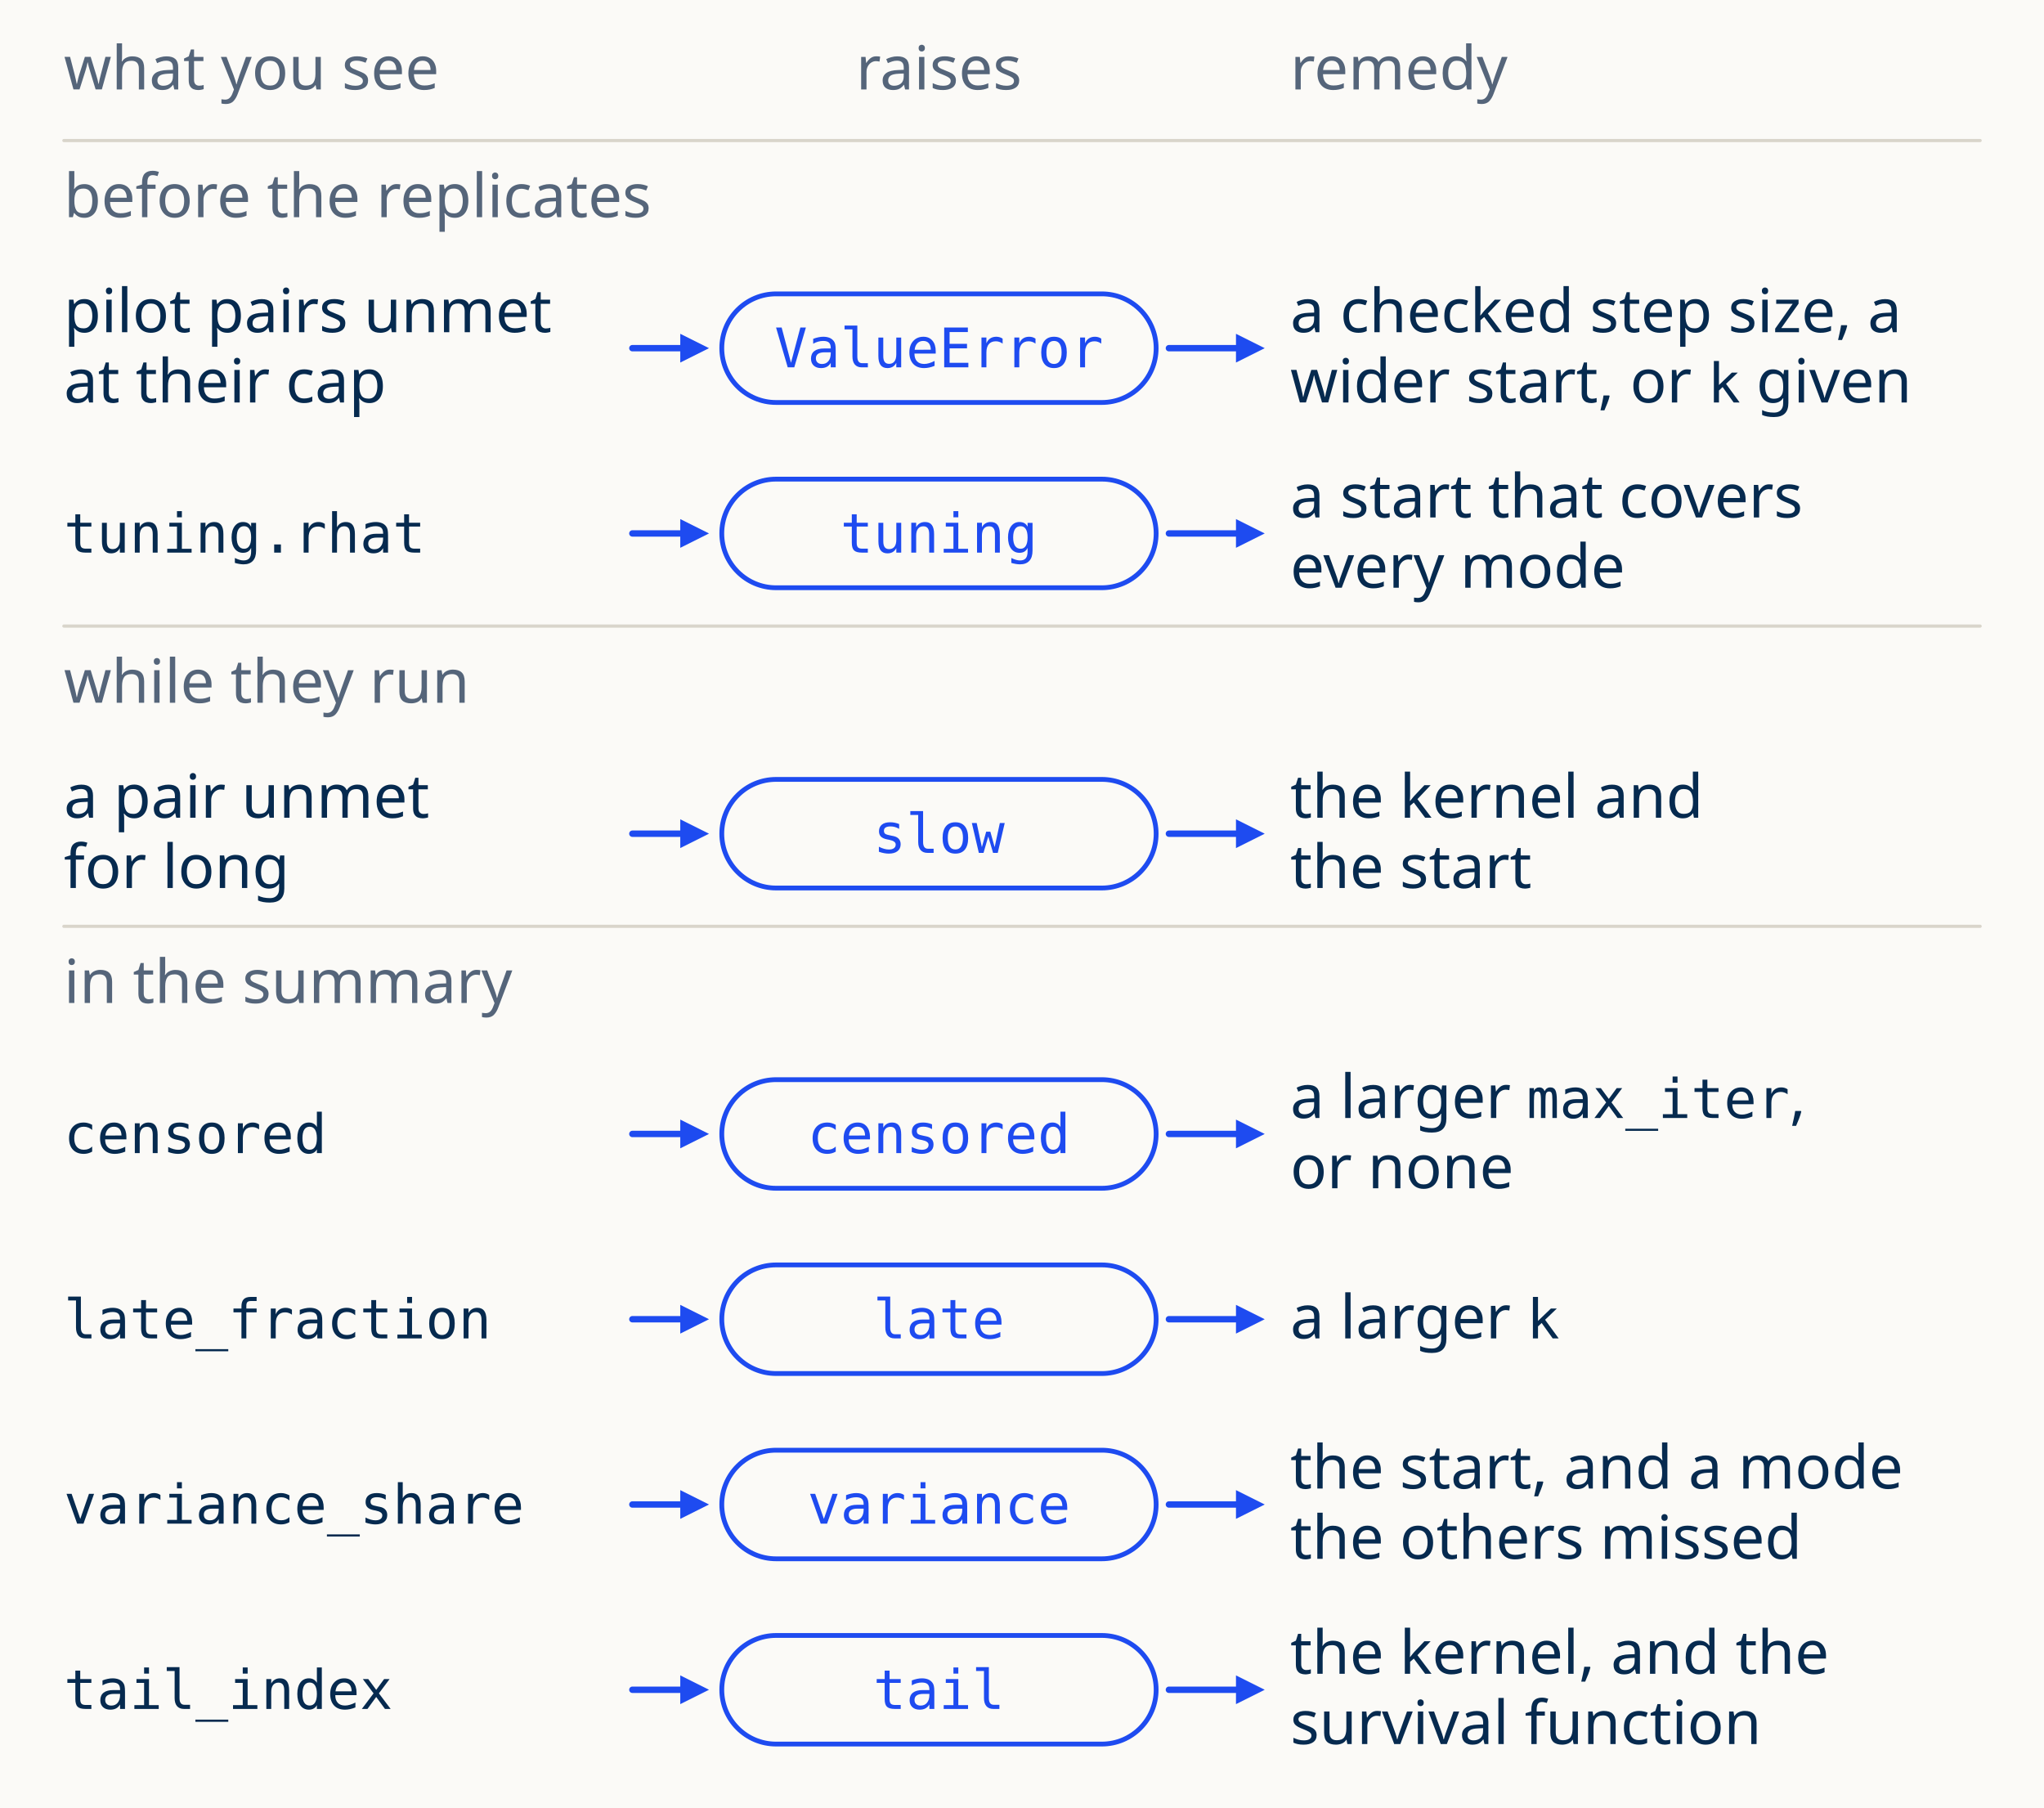
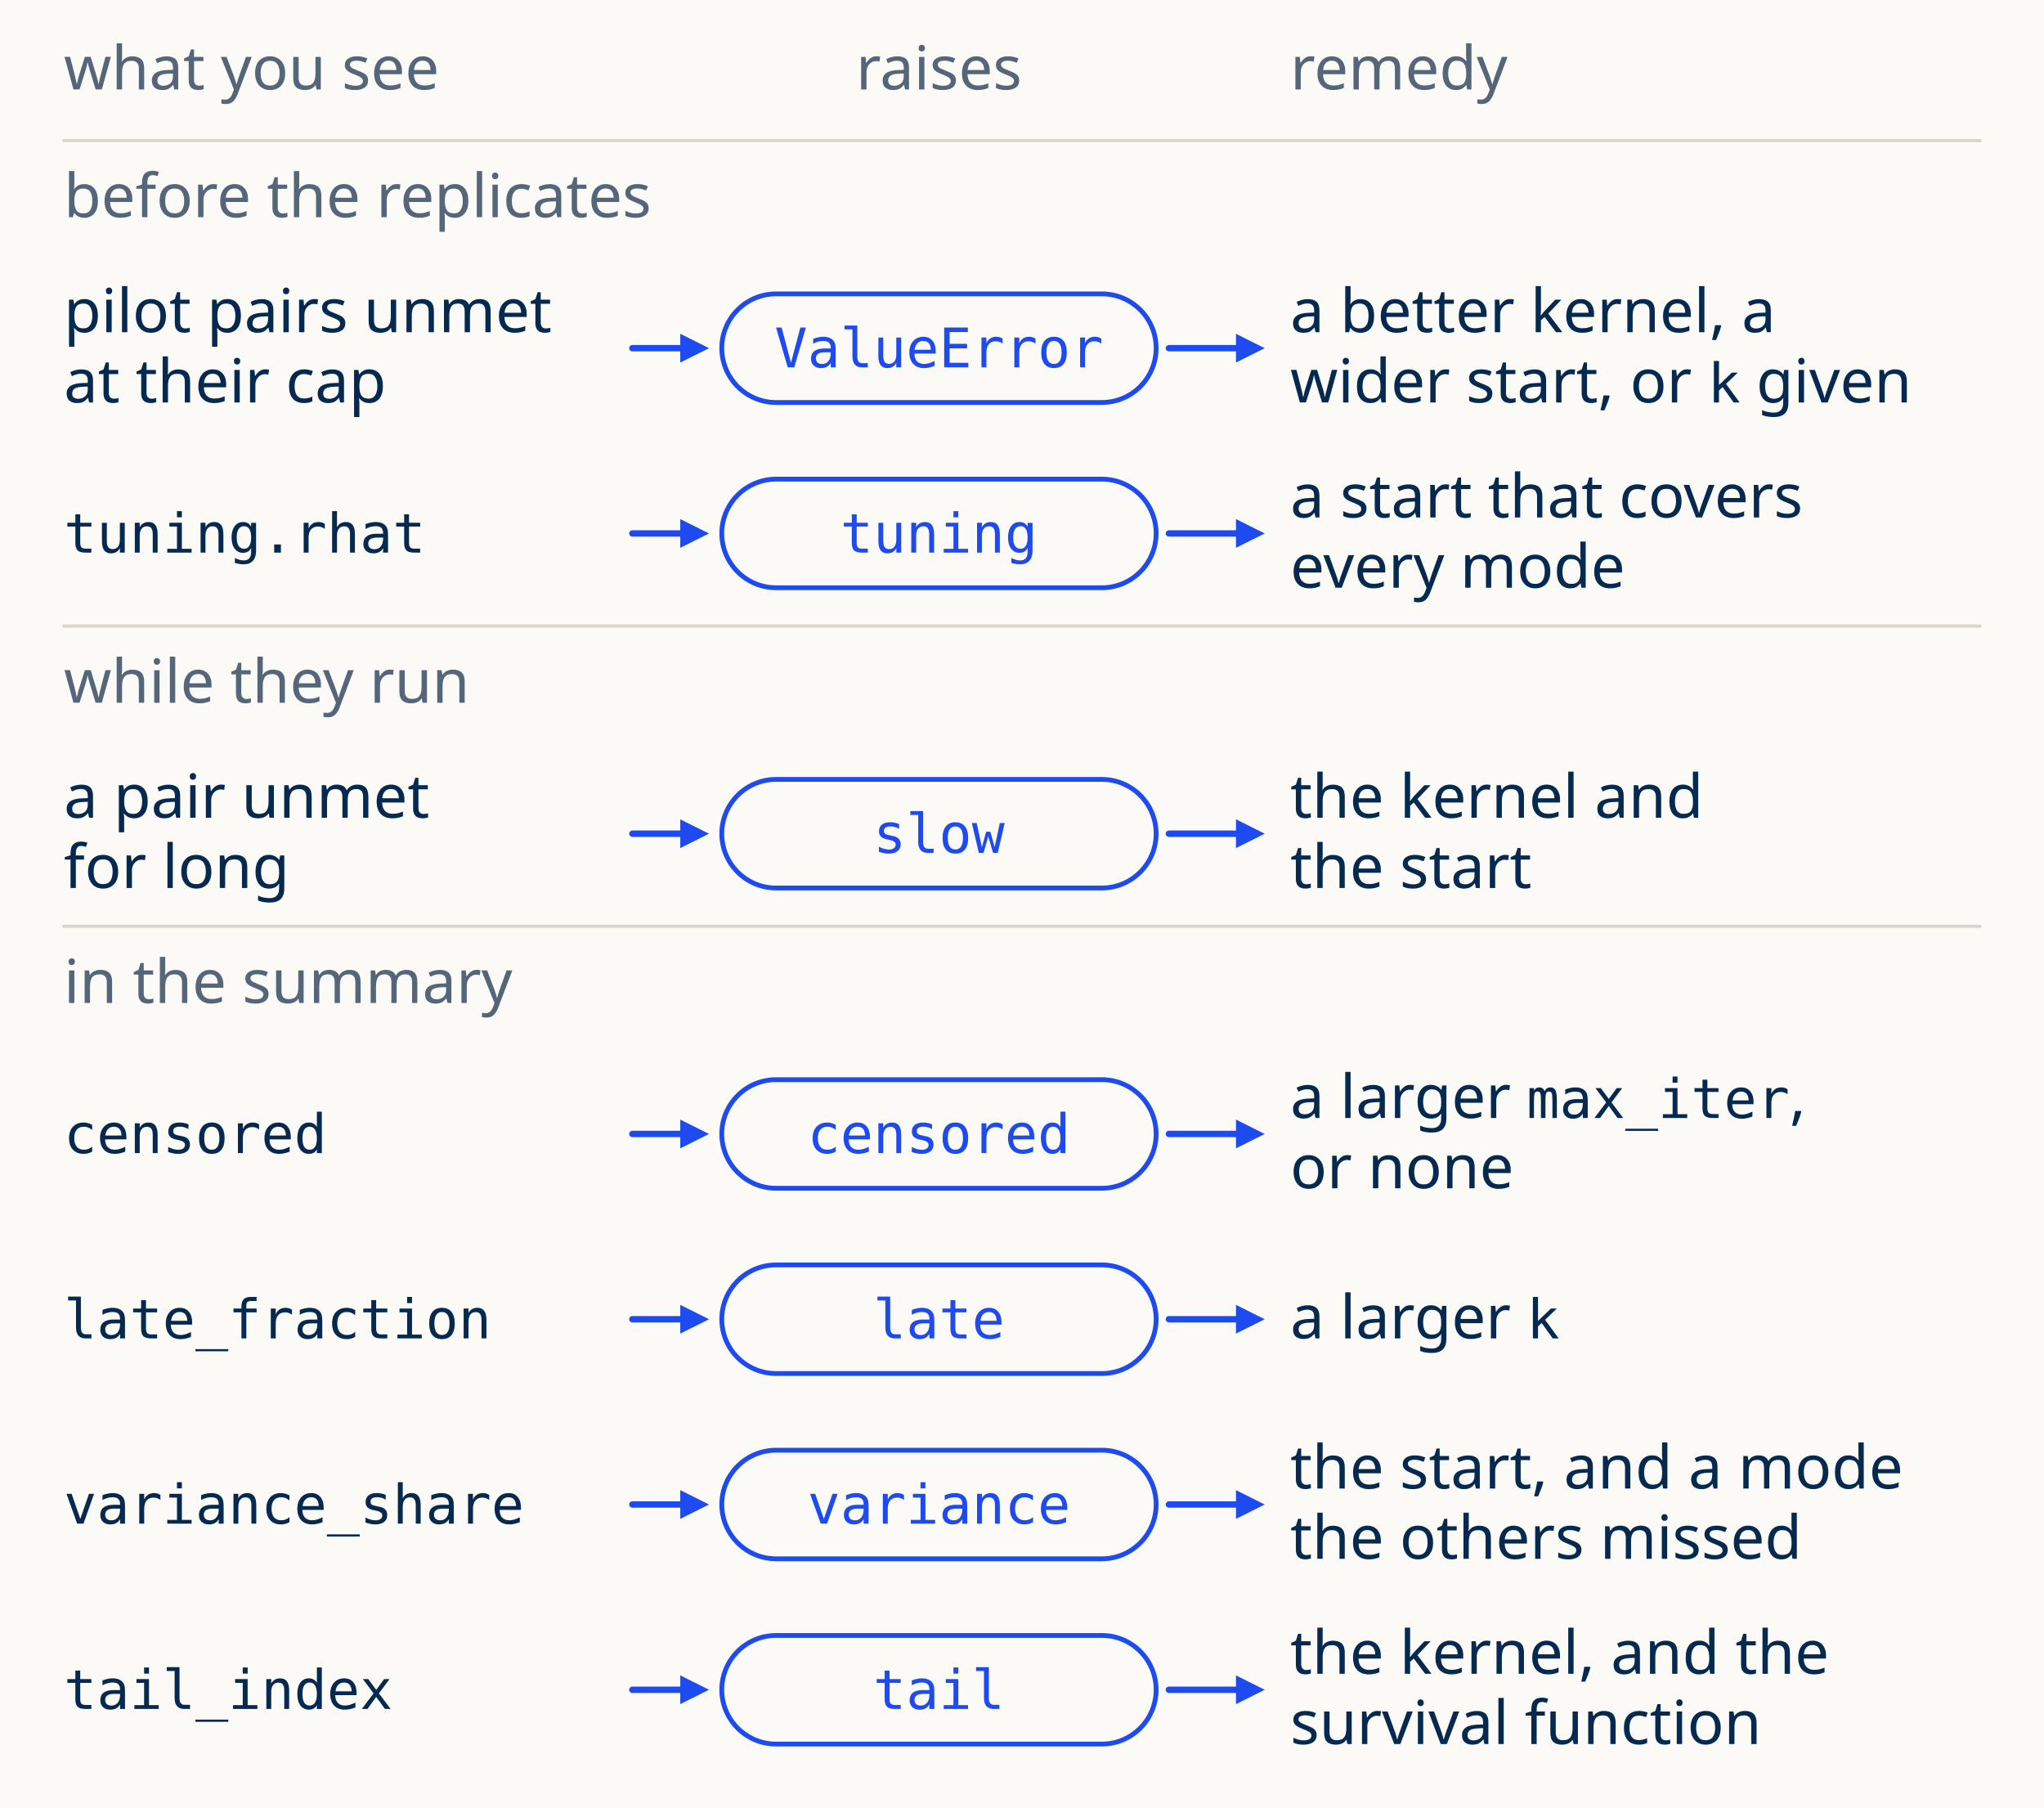
- <svg xmlns="http://www.w3.org/2000/svg" viewBox="0 0 640 566" role="img" aria-label="A chart in three columns, what you see, the warning or error it raises, and the remedy, with arrows from left to right, in three groups. Before the replicates: pilot pairs unmet at their cap raises ValueError; remedy: a checked step size, a wider start, or k given; tuning.rhat raises tuning; remedy: a start that covers every mode. While they run: a pair unmet for long raises slow; remedy: the kernel and the start. In the summary: censored raises censored; remedy: a larger max_iter, or none; late_fraction raises late; remedy: a larger k; variance_share raises variance; remedy: the start, and a mode the others missed; tail_index raises tail; remedy: the kernel, and the survival function." font-family="'Red Hat Text', system-ui, sans-serif" font-size="19" fill="#062A4F">
+ <svg xmlns="http://www.w3.org/2000/svg" viewBox="0 0 640 566" role="img" aria-label="A chart in three columns, what you see, the warning or error it raises, and the remedy, with arrows from left to right, in three groups. Before the replicates: pilot pairs unmet at their cap raises ValueError; remedy: a better kernel, a wider start, or k given; tuning.rhat raises tuning; remedy: a start that covers every mode. While they run: a pair unmet for long raises slow; remedy: the kernel and the start. In the summary: censored raises censored; remedy: a larger max_iter, or none; late_fraction raises late; remedy: a larger k; variance_share raises variance; remedy: the start, and a mode the others missed; tail_index raises tail; remedy: the kernel, and the survival function." font-family="'Red Hat Text', system-ui, sans-serif" font-size="19" fill="#062A4F">
  <rect width="640" height="566" fill="#FBFAF7" />
  <text x="20" y="28" text-anchor="start" fill="#55657A">what you see</text>
  <text x="294" y="28" text-anchor="middle" fill="#55657A">raises</text>
  <text x="404" y="28" text-anchor="start" fill="#55657A">remedy</text>
  <path d="M20 44 L620 44" fill="none" stroke="#D9D5CB" stroke-width="1.0" stroke-linecap="round" stroke-linejoin="round" />
  <text x="20" y="68" text-anchor="start" fill="#55657A">before the replicates</text>
  <text x="20" y="104" text-anchor="start">pilot pairs unmet</text>
  <text x="20" y="126" text-anchor="start">at their cap</text>
-   <text x="404" y="104" text-anchor="start">a checked step size, a</text>
+   <text x="404" y="104" text-anchor="start">a better kernel, a</text>
  <text x="404" y="126" text-anchor="start">wider start, or <tspan font-family="'Red Hat Mono', ui-monospace, monospace" font-size="0.9em">k</tspan> given</text>
  <rect x="226" y="92" width="136" height="34" rx="17" fill="none" stroke="#1E4BF0" stroke-width="1.5" />
  <text x="294" y="115" text-anchor="middle" fill="#1E4BF0">
    <tspan font-family="'Red Hat Mono', ui-monospace, monospace" font-size="0.9em">ValueError</tspan>
  </text>
  <path d="M198 109 L213 109" fill="none" stroke="#1E4BF0" stroke-width="2.0" stroke-linecap="round" stroke-linejoin="round" />
  <path d="M222 109 L213 113.5 L213 104.5 Z" fill="#1E4BF0" />
  <path d="M366 109 L387 109" fill="none" stroke="#1E4BF0" stroke-width="2.0" stroke-linecap="round" stroke-linejoin="round" />
  <path d="M396 109 L387 113.5 L387 104.5 Z" fill="#1E4BF0" />
  <text x="20" y="173" text-anchor="start">
    <tspan font-family="'Red Hat Mono', ui-monospace, monospace" font-size="0.9em">tuning.rhat</tspan>
  </text>
  <text x="404" y="162" text-anchor="start">a start that covers</text>
  <text x="404" y="184" text-anchor="start">every mode</text>
  <rect x="226" y="150" width="136" height="34" rx="17" fill="none" stroke="#1E4BF0" stroke-width="1.5" />
  <text x="294" y="173" text-anchor="middle" fill="#1E4BF0">
    <tspan font-family="'Red Hat Mono', ui-monospace, monospace" font-size="0.9em">tuning</tspan>
  </text>
  <path d="M198 167 L213 167" fill="none" stroke="#1E4BF0" stroke-width="2.0" stroke-linecap="round" stroke-linejoin="round" />
  <path d="M222 167 L213 171.5 L213 162.5 Z" fill="#1E4BF0" />
  <path d="M366 167 L387 167" fill="none" stroke="#1E4BF0" stroke-width="2.0" stroke-linecap="round" stroke-linejoin="round" />
  <path d="M396 167 L387 171.5 L387 162.5 Z" fill="#1E4BF0" />
  <path d="M20 196 L620 196" fill="none" stroke="#D9D5CB" stroke-width="1.0" stroke-linecap="round" stroke-linejoin="round" />
  <text x="20" y="220" text-anchor="start" fill="#55657A">while they run</text>
  <text x="20" y="256" text-anchor="start">a pair unmet</text>
  <text x="20" y="278" text-anchor="start">for long</text>
  <text x="404" y="256" text-anchor="start">the kernel and</text>
  <text x="404" y="278" text-anchor="start">the start</text>
  <rect x="226" y="244" width="136" height="34" rx="17" fill="none" stroke="#1E4BF0" stroke-width="1.5" />
  <text x="294" y="267" text-anchor="middle" fill="#1E4BF0">
    <tspan font-family="'Red Hat Mono', ui-monospace, monospace" font-size="0.9em">slow</tspan>
  </text>
  <path d="M198 261 L213 261" fill="none" stroke="#1E4BF0" stroke-width="2.0" stroke-linecap="round" stroke-linejoin="round" />
  <path d="M222 261 L213 265.5 L213 256.5 Z" fill="#1E4BF0" />
  <path d="M366 261 L387 261" fill="none" stroke="#1E4BF0" stroke-width="2.0" stroke-linecap="round" stroke-linejoin="round" />
  <path d="M396 261 L387 265.5 L387 256.5 Z" fill="#1E4BF0" />
  <path d="M20 290 L620 290" fill="none" stroke="#D9D5CB" stroke-width="1.0" stroke-linecap="round" stroke-linejoin="round" />
  <text x="20" y="314" text-anchor="start" fill="#55657A">in the summary</text>
  <text x="20" y="361" text-anchor="start">
    <tspan font-family="'Red Hat Mono', ui-monospace, monospace" font-size="0.9em">censored</tspan>
  </text>
  <text x="404" y="350" text-anchor="start">a larger <tspan font-family="'Red Hat Mono', ui-monospace, monospace" font-size="0.9em">max_iter</tspan>,</text>
  <text x="404" y="372" text-anchor="start">or none</text>
  <rect x="226" y="338" width="136" height="34" rx="17" fill="none" stroke="#1E4BF0" stroke-width="1.5" />
  <text x="294" y="361" text-anchor="middle" fill="#1E4BF0">
    <tspan font-family="'Red Hat Mono', ui-monospace, monospace" font-size="0.9em">censored</tspan>
  </text>
  <path d="M198 355 L213 355" fill="none" stroke="#1E4BF0" stroke-width="2.0" stroke-linecap="round" stroke-linejoin="round" />
  <path d="M222 355 L213 359.5 L213 350.5 Z" fill="#1E4BF0" />
  <path d="M366 355 L387 355" fill="none" stroke="#1E4BF0" stroke-width="2.0" stroke-linecap="round" stroke-linejoin="round" />
  <path d="M396 355 L387 359.5 L387 350.5 Z" fill="#1E4BF0" />
  <text x="20" y="419" text-anchor="start">
    <tspan font-family="'Red Hat Mono', ui-monospace, monospace" font-size="0.9em">late_fraction</tspan>
  </text>
  <text x="404" y="419" text-anchor="start">a larger <tspan font-family="'Red Hat Mono', ui-monospace, monospace" font-size="0.9em">k</tspan>
  </text>
  <rect x="226" y="396" width="136" height="34" rx="17" fill="none" stroke="#1E4BF0" stroke-width="1.5" />
  <text x="294" y="419" text-anchor="middle" fill="#1E4BF0">
    <tspan font-family="'Red Hat Mono', ui-monospace, monospace" font-size="0.9em">late</tspan>
  </text>
  <path d="M198 413 L213 413" fill="none" stroke="#1E4BF0" stroke-width="2.0" stroke-linecap="round" stroke-linejoin="round" />
  <path d="M222 413 L213 417.5 L213 408.5 Z" fill="#1E4BF0" />
  <path d="M366 413 L387 413" fill="none" stroke="#1E4BF0" stroke-width="2.0" stroke-linecap="round" stroke-linejoin="round" />
  <path d="M396 413 L387 417.5 L387 408.5 Z" fill="#1E4BF0" />
  <text x="20" y="477" text-anchor="start">
    <tspan font-family="'Red Hat Mono', ui-monospace, monospace" font-size="0.9em">variance_share</tspan>
  </text>
  <text x="404" y="466" text-anchor="start">the start, and a mode</text>
  <text x="404" y="488" text-anchor="start">the others missed</text>
  <rect x="226" y="454" width="136" height="34" rx="17" fill="none" stroke="#1E4BF0" stroke-width="1.5" />
  <text x="294" y="477" text-anchor="middle" fill="#1E4BF0">
    <tspan font-family="'Red Hat Mono', ui-monospace, monospace" font-size="0.9em">variance</tspan>
  </text>
  <path d="M198 471 L213 471" fill="none" stroke="#1E4BF0" stroke-width="2.0" stroke-linecap="round" stroke-linejoin="round" />
  <path d="M222 471 L213 475.5 L213 466.5 Z" fill="#1E4BF0" />
  <path d="M366 471 L387 471" fill="none" stroke="#1E4BF0" stroke-width="2.0" stroke-linecap="round" stroke-linejoin="round" />
  <path d="M396 471 L387 475.5 L387 466.5 Z" fill="#1E4BF0" />
  <text x="20" y="535" text-anchor="start">
    <tspan font-family="'Red Hat Mono', ui-monospace, monospace" font-size="0.9em">tail_index</tspan>
  </text>
  <text x="404" y="524" text-anchor="start">the kernel, and the</text>
  <text x="404" y="546" text-anchor="start">survival function</text>
  <rect x="226" y="512" width="136" height="34" rx="17" fill="none" stroke="#1E4BF0" stroke-width="1.5" />
  <text x="294" y="535" text-anchor="middle" fill="#1E4BF0">
    <tspan font-family="'Red Hat Mono', ui-monospace, monospace" font-size="0.9em">tail</tspan>
  </text>
  <path d="M198 529 L213 529" fill="none" stroke="#1E4BF0" stroke-width="2.0" stroke-linecap="round" stroke-linejoin="round" />
  <path d="M222 529 L213 533.5 L213 524.5 Z" fill="#1E4BF0" />
  <path d="M366 529 L387 529" fill="none" stroke="#1E4BF0" stroke-width="2.0" stroke-linecap="round" stroke-linejoin="round" />
  <path d="M396 529 L387 533.5 L387 524.5 Z" fill="#1E4BF0" />
</svg>
